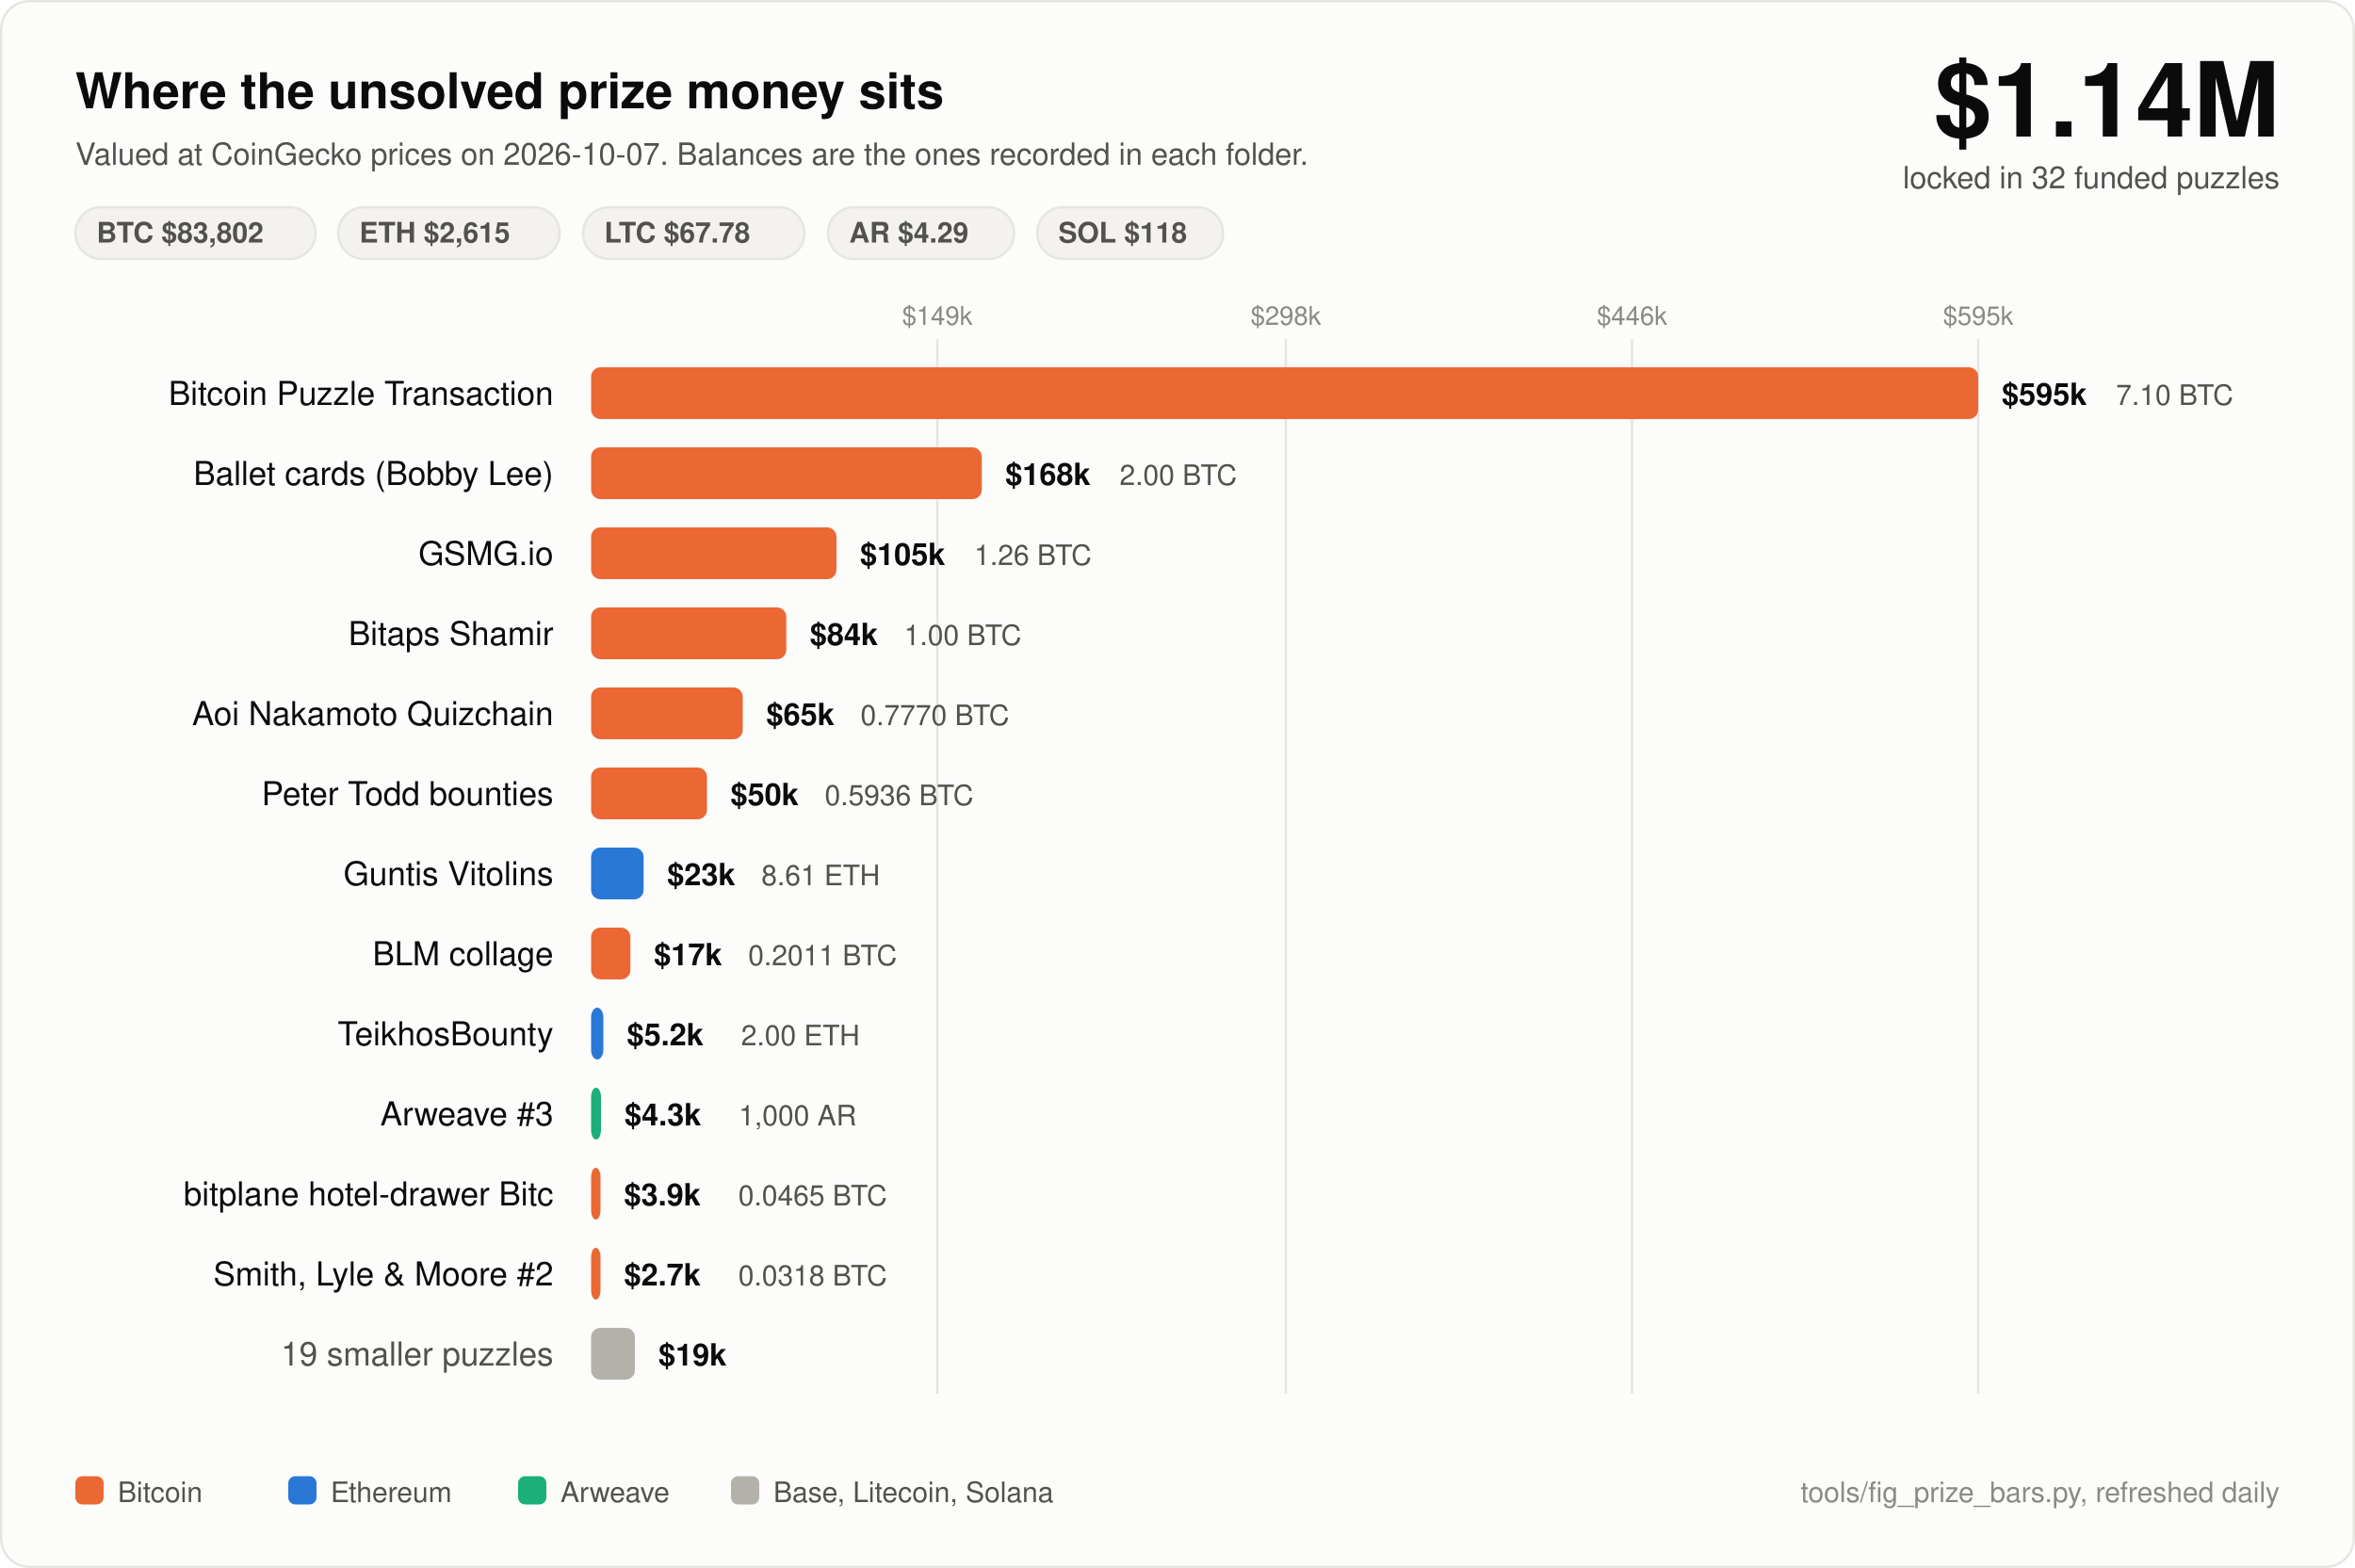
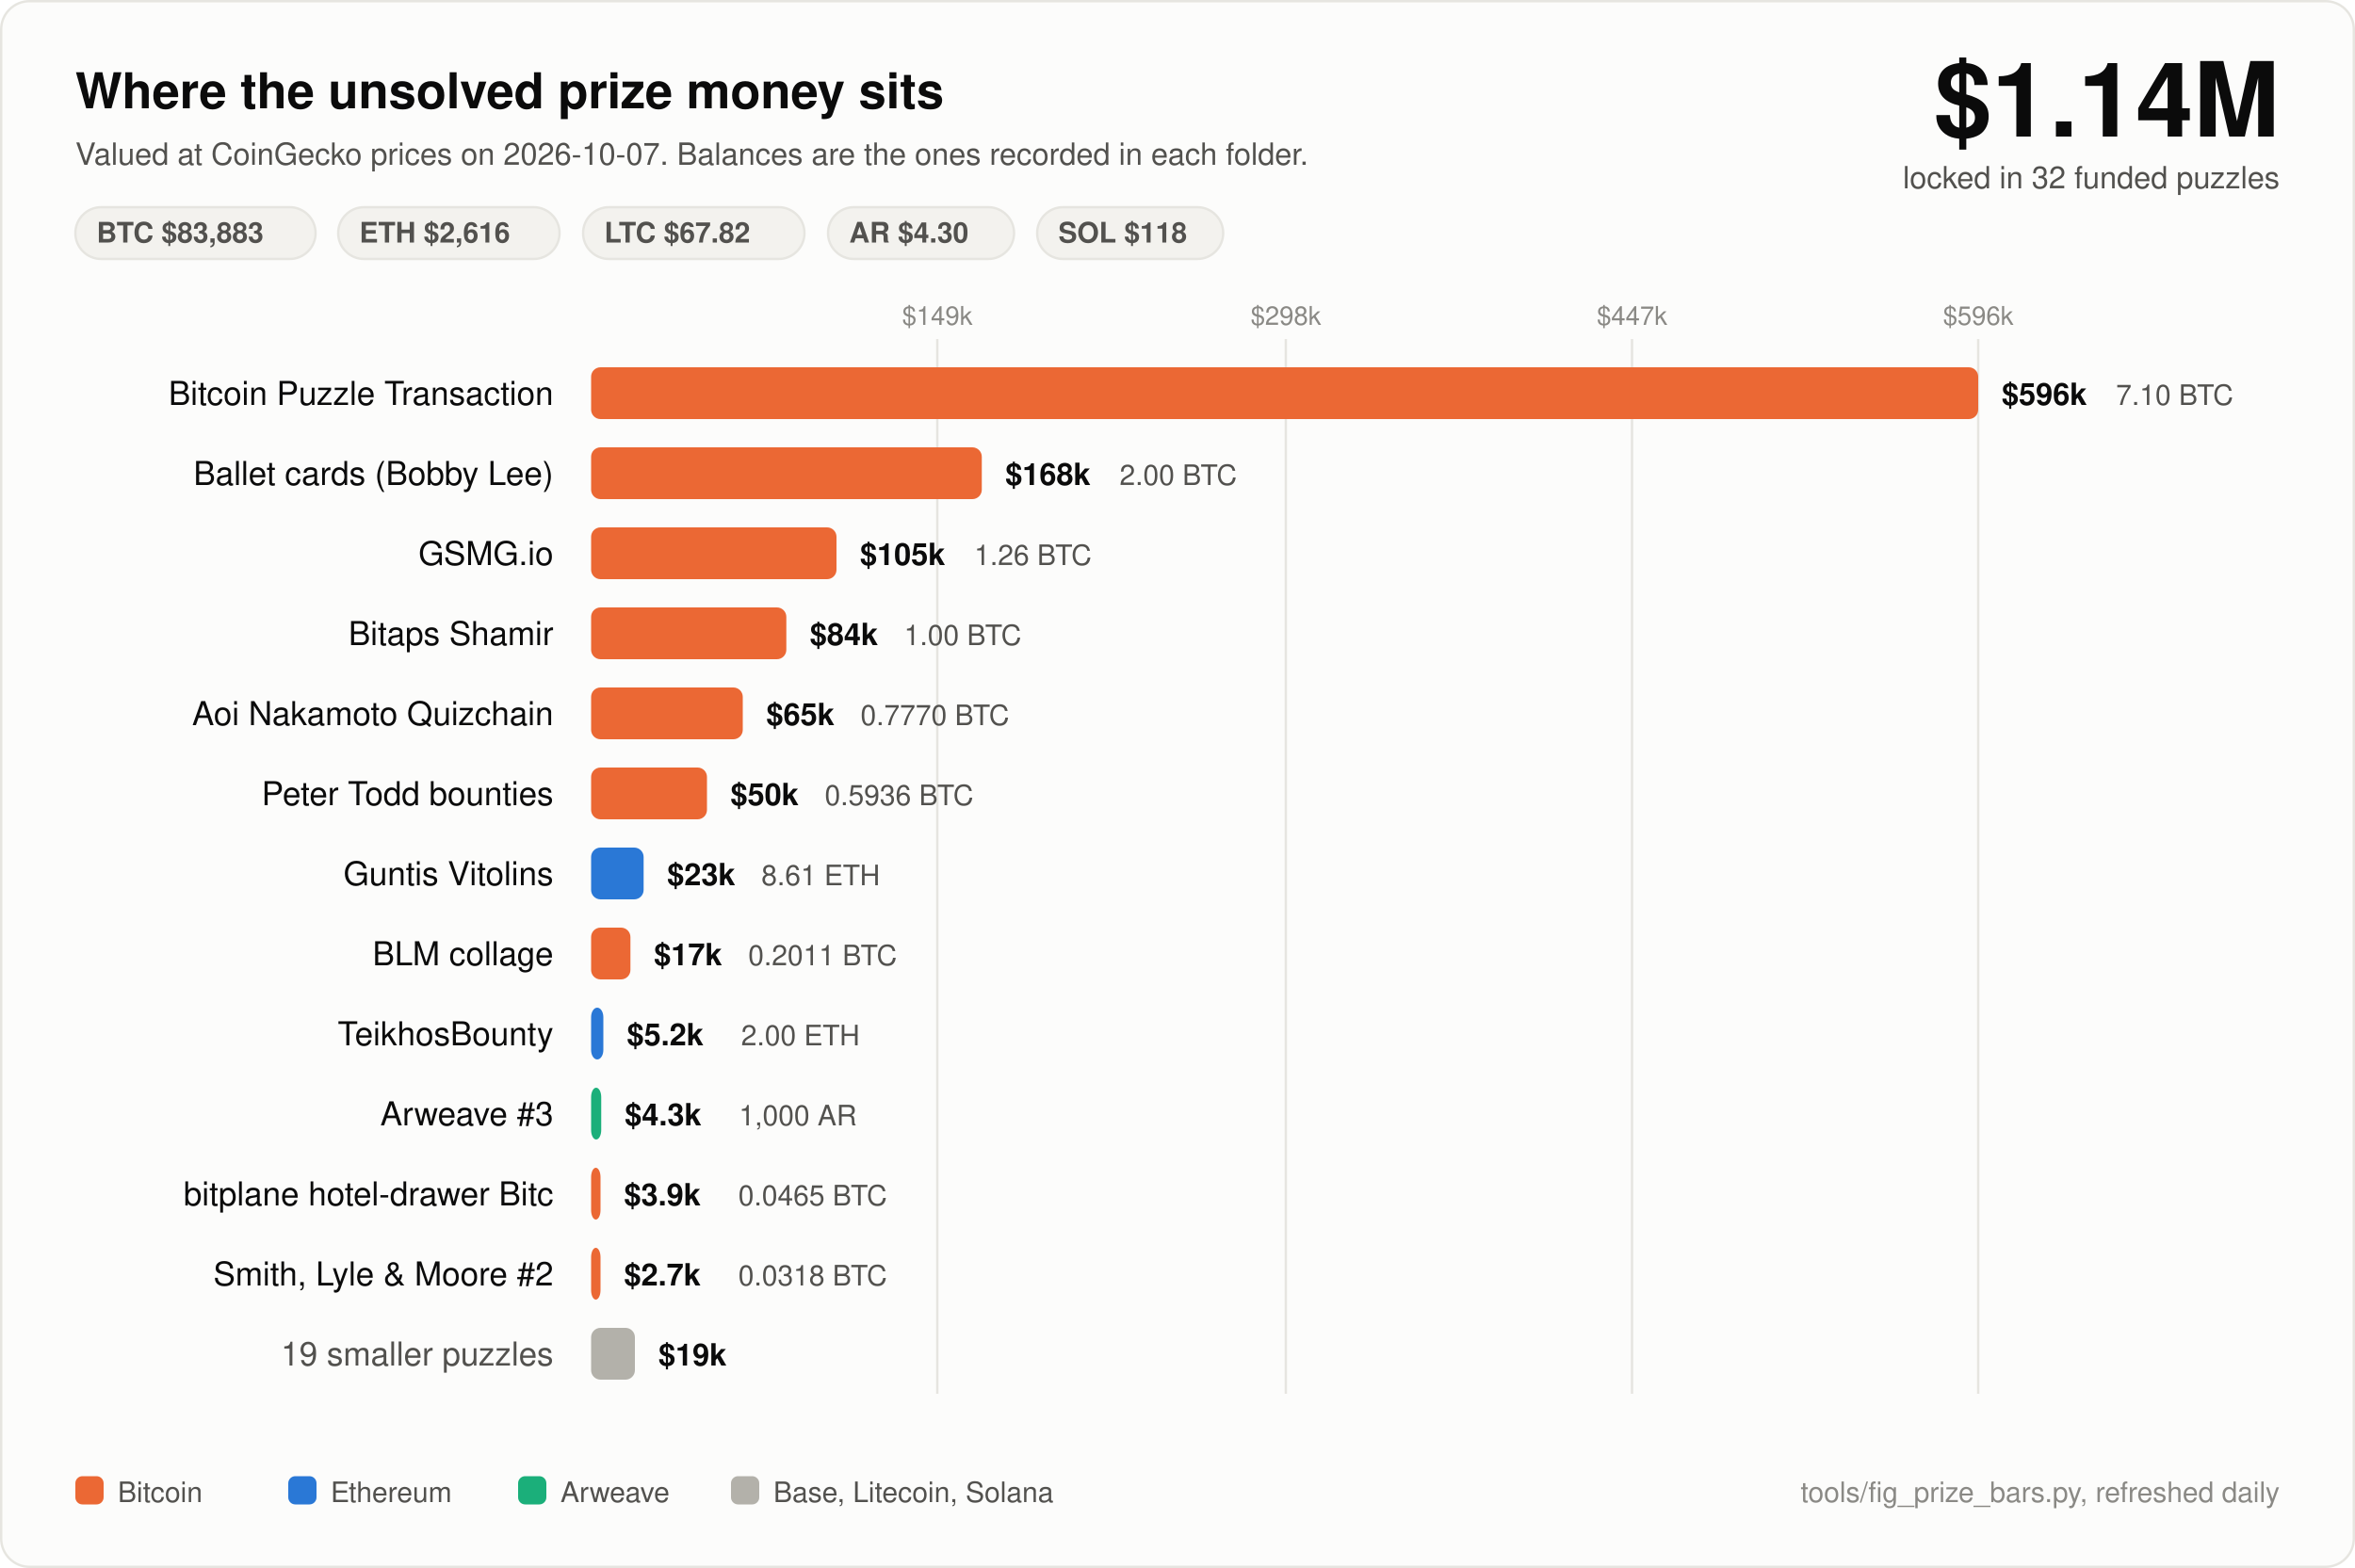
<svg xmlns="http://www.w3.org/2000/svg" width="1000" height="666" viewBox="0 0 1000 666" font-family="ui-sans-serif, -apple-system, Segoe UI, Helvetica, Arial, sans-serif">
  <rect x="0.5" y="0.5" width="999" height="665" rx="12" fill="#fcfcfb" stroke="#e6e5e0" />
  <text x="32" y="46" fill="#0b0b0b" font-size="21" font-weight="700">Where the unsolved prize money sits</text>
  <text x="32" y="70" fill="#52514e" font-size="13">Valued at CoinGecko prices on 2026-10-07. Balances are the ones recorded in each folder.</text>
  <text x="968" y="58" fill="#0b0b0b" font-size="44" font-weight="700" text-anchor="end">$1.14M</text>
  <text x="968" y="80" fill="#52514e" font-size="13" text-anchor="end">locked in 32 funded puzzles</text>
  <rect x="32" y="88" width="102" height="22" rx="11" fill="#f3f2ee" stroke="#e6e5e0" />
-   <text x="41" y="103" fill="#52514e" font-size="12" font-weight="600">BTC $83,802</text>
+   <text x="41" y="103" fill="#52514e" font-size="12" font-weight="600">BTC $83,883</text>
  <rect x="143.6" y="88" width="94" height="22" rx="11" fill="#f3f2ee" stroke="#e6e5e0" />
-   <text x="152.6" y="103" fill="#52514e" font-size="12" font-weight="600">ETH $2,615</text>
+   <text x="152.6" y="103" fill="#52514e" font-size="12" font-weight="600">ETH $2,616</text>
  <rect x="247.6" y="88" width="94" height="22" rx="11" fill="#f3f2ee" stroke="#e6e5e0" />
-   <text x="256.6" y="103" fill="#52514e" font-size="12" font-weight="600">LTC $67.78</text>
+   <text x="256.6" y="103" fill="#52514e" font-size="12" font-weight="600">LTC $67.82</text>
  <rect x="351.6" y="88" width="79" height="22" rx="11" fill="#f3f2ee" stroke="#e6e5e0" />
-   <text x="360.6" y="103" fill="#52514e" font-size="12" font-weight="600">AR $4.29</text>
+   <text x="360.6" y="103" fill="#52514e" font-size="12" font-weight="600">AR $4.30</text>
  <rect x="440.4" y="88" width="79" height="22" rx="11" fill="#f3f2ee" stroke="#e6e5e0" />
  <text x="449.4" y="103" fill="#52514e" font-size="12" font-weight="600">SOL $118</text>
  <line x1="398" y1="144" x2="398" y2="592" stroke="#e6e5e0" stroke-width="1" />
  <text x="398" y="138" fill="#8a8985" font-size="11" text-anchor="middle">$149k</text>
  <line x1="546" y1="144" x2="546" y2="592" stroke="#e6e5e0" stroke-width="1" />
  <text x="546" y="138" fill="#8a8985" font-size="11" text-anchor="middle">$298k</text>
  <line x1="693" y1="144" x2="693" y2="592" stroke="#e6e5e0" stroke-width="1" />
-   <text x="693" y="138" fill="#8a8985" font-size="11" text-anchor="middle">$446k</text>
+   <text x="693" y="138" fill="#8a8985" font-size="11" text-anchor="middle">$447k</text>
  <line x1="840" y1="144" x2="840" y2="592" stroke="#e6e5e0" stroke-width="1" />
-   <text x="840" y="138" fill="#8a8985" font-size="11" text-anchor="middle">$595k</text>
+   <text x="840" y="138" fill="#8a8985" font-size="11" text-anchor="middle">$596k</text>
  <text x="235" y="172" fill="#0b0b0b" font-size="14" text-anchor="end">Bitcoin Puzzle Transaction</text>
  <rect x="251" y="156" width="589.0" height="22" rx="4" fill="#eb6834" />
-   <text x="850.0" y="172" fill="#0b0b0b" font-size="13" font-weight="600">$595k</text>
+   <text x="850.0" y="172" fill="#0b0b0b" font-size="13" font-weight="600">$596k</text>
  <text x="898.5" y="172" fill="#52514e" font-size="12">7.10 BTC</text>
  <text x="235" y="206" fill="#0b0b0b" font-size="14" text-anchor="end">Ballet cards (Bobby Lee)</text>
  <rect x="251" y="190" width="165.9" height="22" rx="4" fill="#eb6834" />
  <text x="426.9" y="206" fill="#0b0b0b" font-size="13" font-weight="600">$168k</text>
  <text x="475.4" y="206" fill="#52514e" font-size="12">2.00 BTC</text>
  <text x="235" y="240" fill="#0b0b0b" font-size="14" text-anchor="end">GSMG.io</text>
  <rect x="251" y="224" width="104.2" height="22" rx="4" fill="#eb6834" />
  <text x="365.2" y="240" fill="#0b0b0b" font-size="13" font-weight="600">$105k</text>
  <text x="413.7" y="240" fill="#52514e" font-size="12">1.26 BTC</text>
  <text x="235" y="274" fill="#0b0b0b" font-size="14" text-anchor="end">Bitaps Shamir</text>
  <rect x="251" y="258" width="82.9" height="22" rx="4" fill="#eb6834" />
  <text x="343.9" y="274" fill="#0b0b0b" font-size="13" font-weight="600">$84k</text>
  <text x="383.9" y="274" fill="#52514e" font-size="12">1.00 BTC</text>
  <text x="235" y="308" fill="#0b0b0b" font-size="14" text-anchor="end">Aoi Nakamoto Quizchain</text>
  <rect x="251" y="292" width="64.4" height="22" rx="4" fill="#eb6834" />
  <text x="325.4" y="308" fill="#0b0b0b" font-size="13" font-weight="600">$65k</text>
  <text x="365.4" y="308" fill="#52514e" font-size="12">0.7770 BTC</text>
  <text x="235" y="342" fill="#0b0b0b" font-size="14" text-anchor="end">Peter Todd bounties</text>
  <rect x="251" y="326" width="49.2" height="22" rx="4" fill="#eb6834" />
  <text x="310.2" y="342" fill="#0b0b0b" font-size="13" font-weight="600">$50k</text>
  <text x="350.2" y="342" fill="#52514e" font-size="12">0.5936 BTC</text>
  <text x="235" y="376" fill="#0b0b0b" font-size="14" text-anchor="end">Guntis Vitolins</text>
  <rect x="251" y="360" width="22.3" height="22" rx="4" fill="#2a78d6" />
  <text x="283.3" y="376" fill="#0b0b0b" font-size="13" font-weight="600">$23k</text>
  <text x="323.3" y="376" fill="#52514e" font-size="12">8.61 ETH</text>
  <text x="235" y="410" fill="#0b0b0b" font-size="14" text-anchor="end">BLM collage</text>
  <rect x="251" y="394" width="16.7" height="22" rx="4" fill="#eb6834" />
  <text x="277.7" y="410" fill="#0b0b0b" font-size="13" font-weight="600">$17k</text>
  <text x="317.7" y="410" fill="#52514e" font-size="12">0.2011 BTC</text>
  <text x="235" y="444" fill="#0b0b0b" font-size="14" text-anchor="end">TeikhosBounty</text>
  <rect x="251" y="428" width="5.2" height="22" rx="4" fill="#2a78d6" />
  <text x="266.2" y="444" fill="#0b0b0b" font-size="13" font-weight="600">$5.2k</text>
  <text x="314.7" y="444" fill="#52514e" font-size="12">2.00 ETH</text>
  <text x="235" y="478" fill="#0b0b0b" font-size="14" text-anchor="end">Arweave #3</text>
-   <rect x="251" y="462" width="4.2" height="22" rx="4" fill="#1baf7a" />
-   <text x="265.2" y="478" fill="#0b0b0b" font-size="13" font-weight="600">$4.3k</text>
-   <text x="313.7" y="478" fill="#52514e" font-size="12">1,000 AR</text>
+   <rect x="251" y="462" width="4.3" height="22" rx="4" fill="#1baf7a" />
+   <text x="265.3" y="478" fill="#0b0b0b" font-size="13" font-weight="600">$4.3k</text>
+   <text x="313.8" y="478" fill="#52514e" font-size="12">1,000 AR</text>
  <text x="235" y="512" fill="#0b0b0b" font-size="14" text-anchor="end">bitplane hotel-drawer Bitc</text>
  <rect x="251" y="496" width="4.0" height="22" rx="4" fill="#eb6834" />
  <text x="265.0" y="512" fill="#0b0b0b" font-size="13" font-weight="600">$3.9k</text>
  <text x="313.5" y="512" fill="#52514e" font-size="12">0.0465 BTC</text>
  <text x="235" y="546" fill="#0b0b0b" font-size="14" text-anchor="end">Smith, Lyle &amp; Moore #2</text>
  <rect x="251" y="530" width="4.0" height="22" rx="4" fill="#eb6834" />
  <text x="265.0" y="546" fill="#0b0b0b" font-size="13" font-weight="600">$2.7k</text>
  <text x="313.5" y="546" fill="#52514e" font-size="12">0.0318 BTC</text>
  <text x="235" y="580" fill="#52514e" font-size="14" text-anchor="end">19 smaller puzzles</text>
  <rect x="251" y="564" width="18.6" height="22" rx="4" fill="#b3b1aa" />
  <text x="279.6" y="580" fill="#0b0b0b" font-size="13" font-weight="600">$19k</text>
  <rect x="32" y="627" width="12" height="12" rx="3" fill="#eb6834" />
  <text x="50" y="638" fill="#52514e" font-size="12">Bitcoin</text>
  <rect x="122.4" y="627" width="12" height="12" rx="3" fill="#2a78d6" />
  <text x="140.4" y="638" fill="#52514e" font-size="12">Ethereum</text>
  <rect x="220.0" y="627" width="12" height="12" rx="3" fill="#1baf7a" />
  <text x="238.0" y="638" fill="#52514e" font-size="12">Arweave</text>
  <rect x="310.4" y="627" width="12" height="12" rx="3" fill="#b3b1aa" />
  <text x="328.4" y="638" fill="#52514e" font-size="12">Base, Litecoin, Solana</text>
  <text x="968" y="638" fill="#8a8985" font-size="12" text-anchor="end">tools/fig_prize_bars.py, refreshed daily</text>
</svg>
